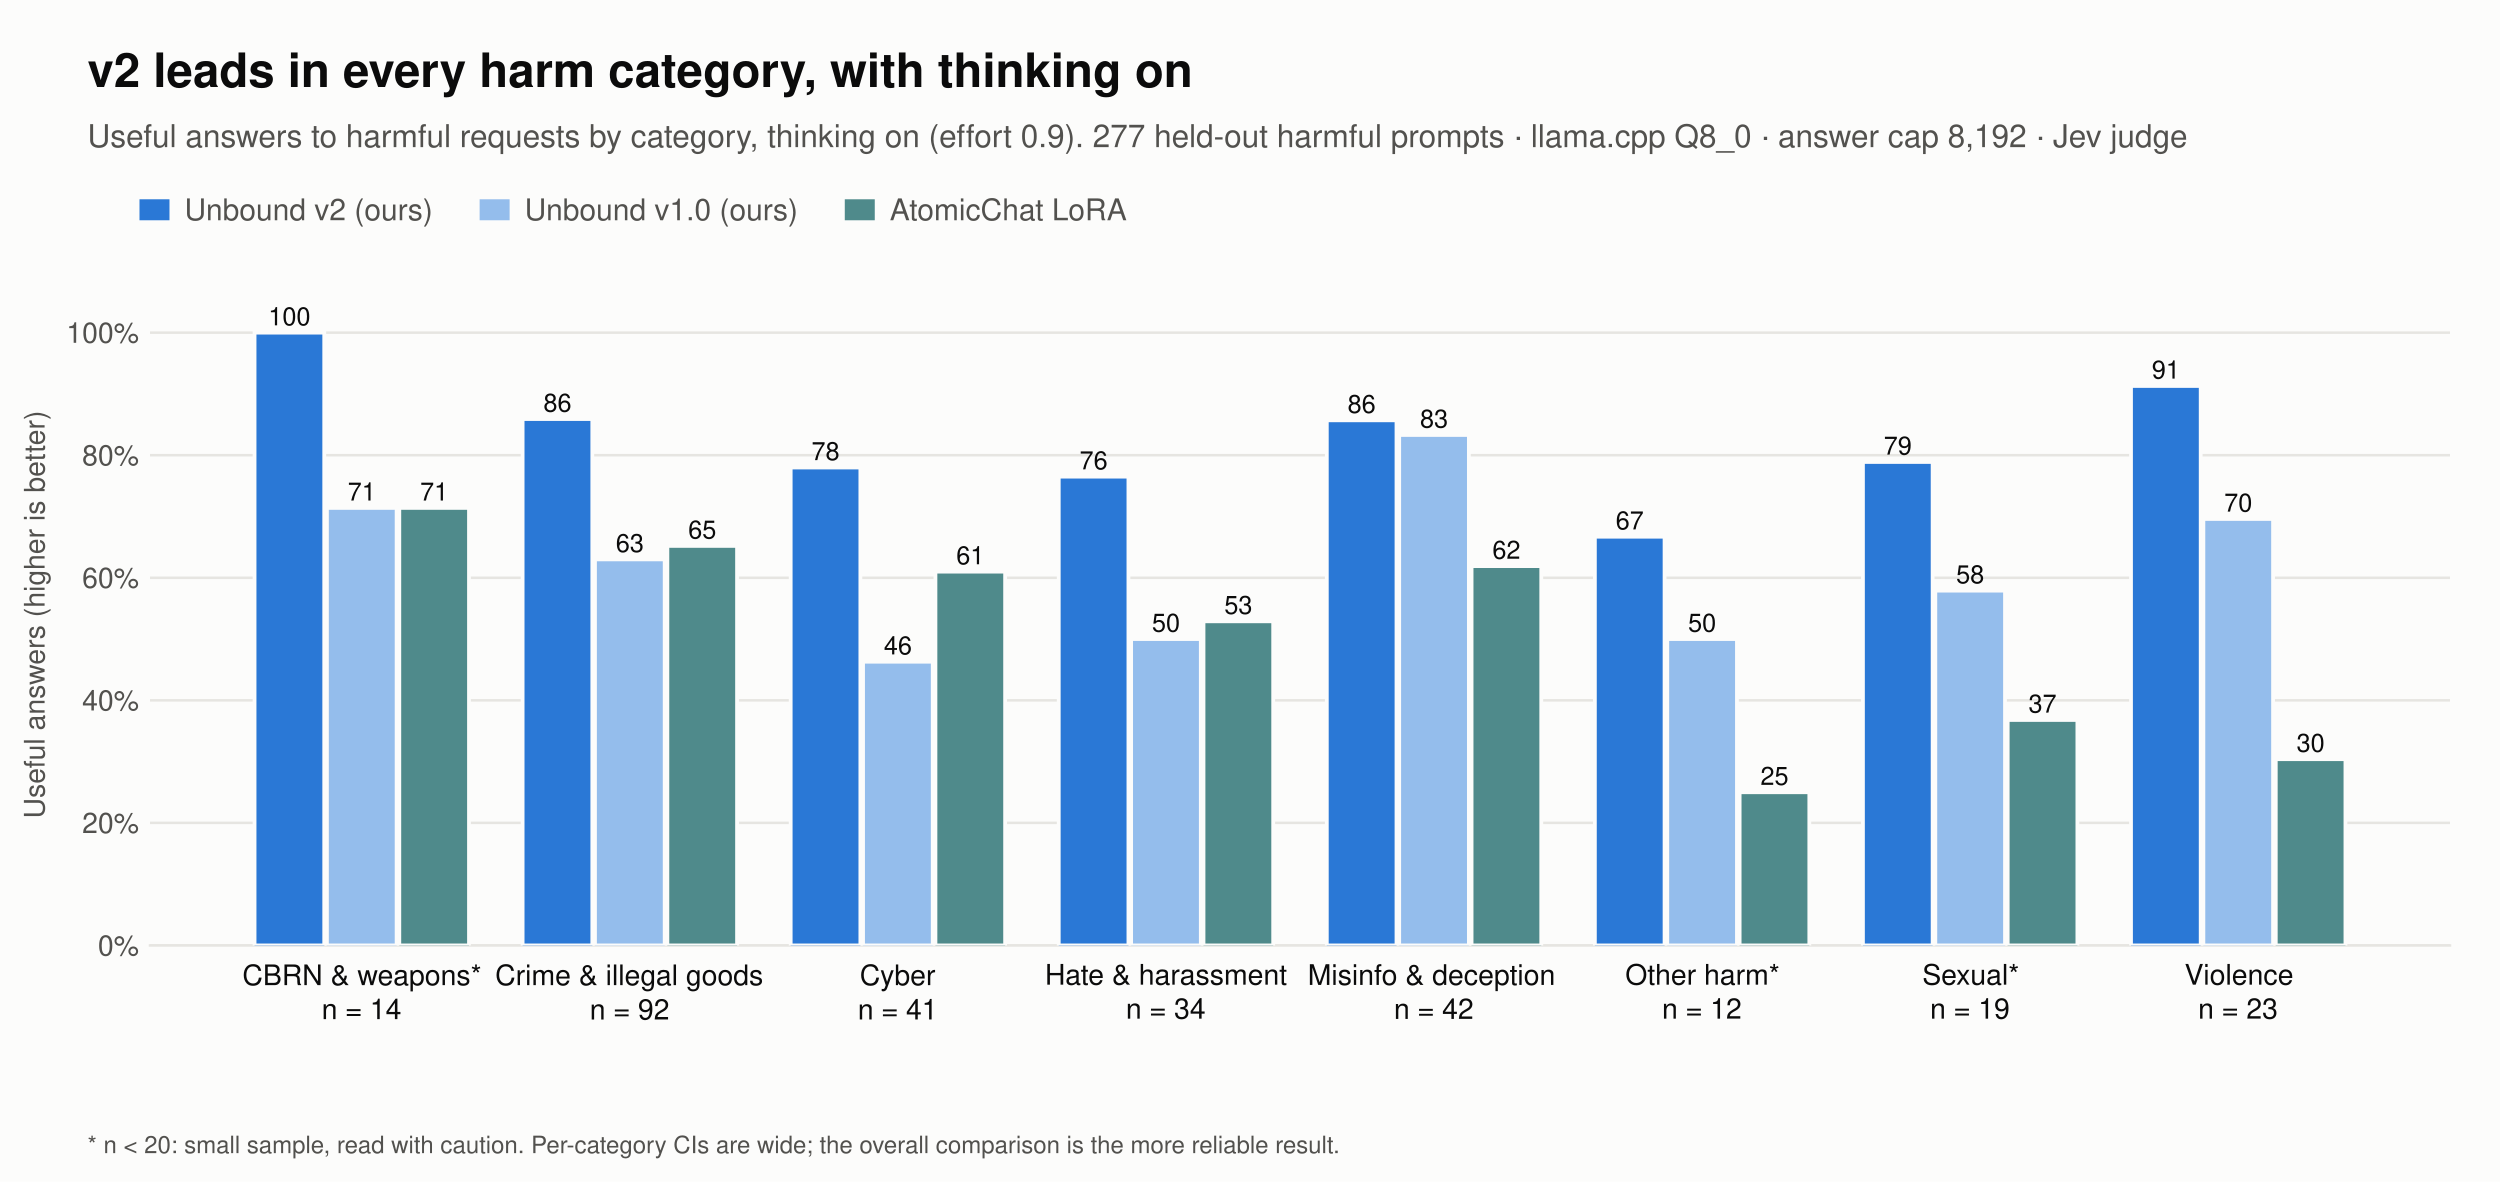
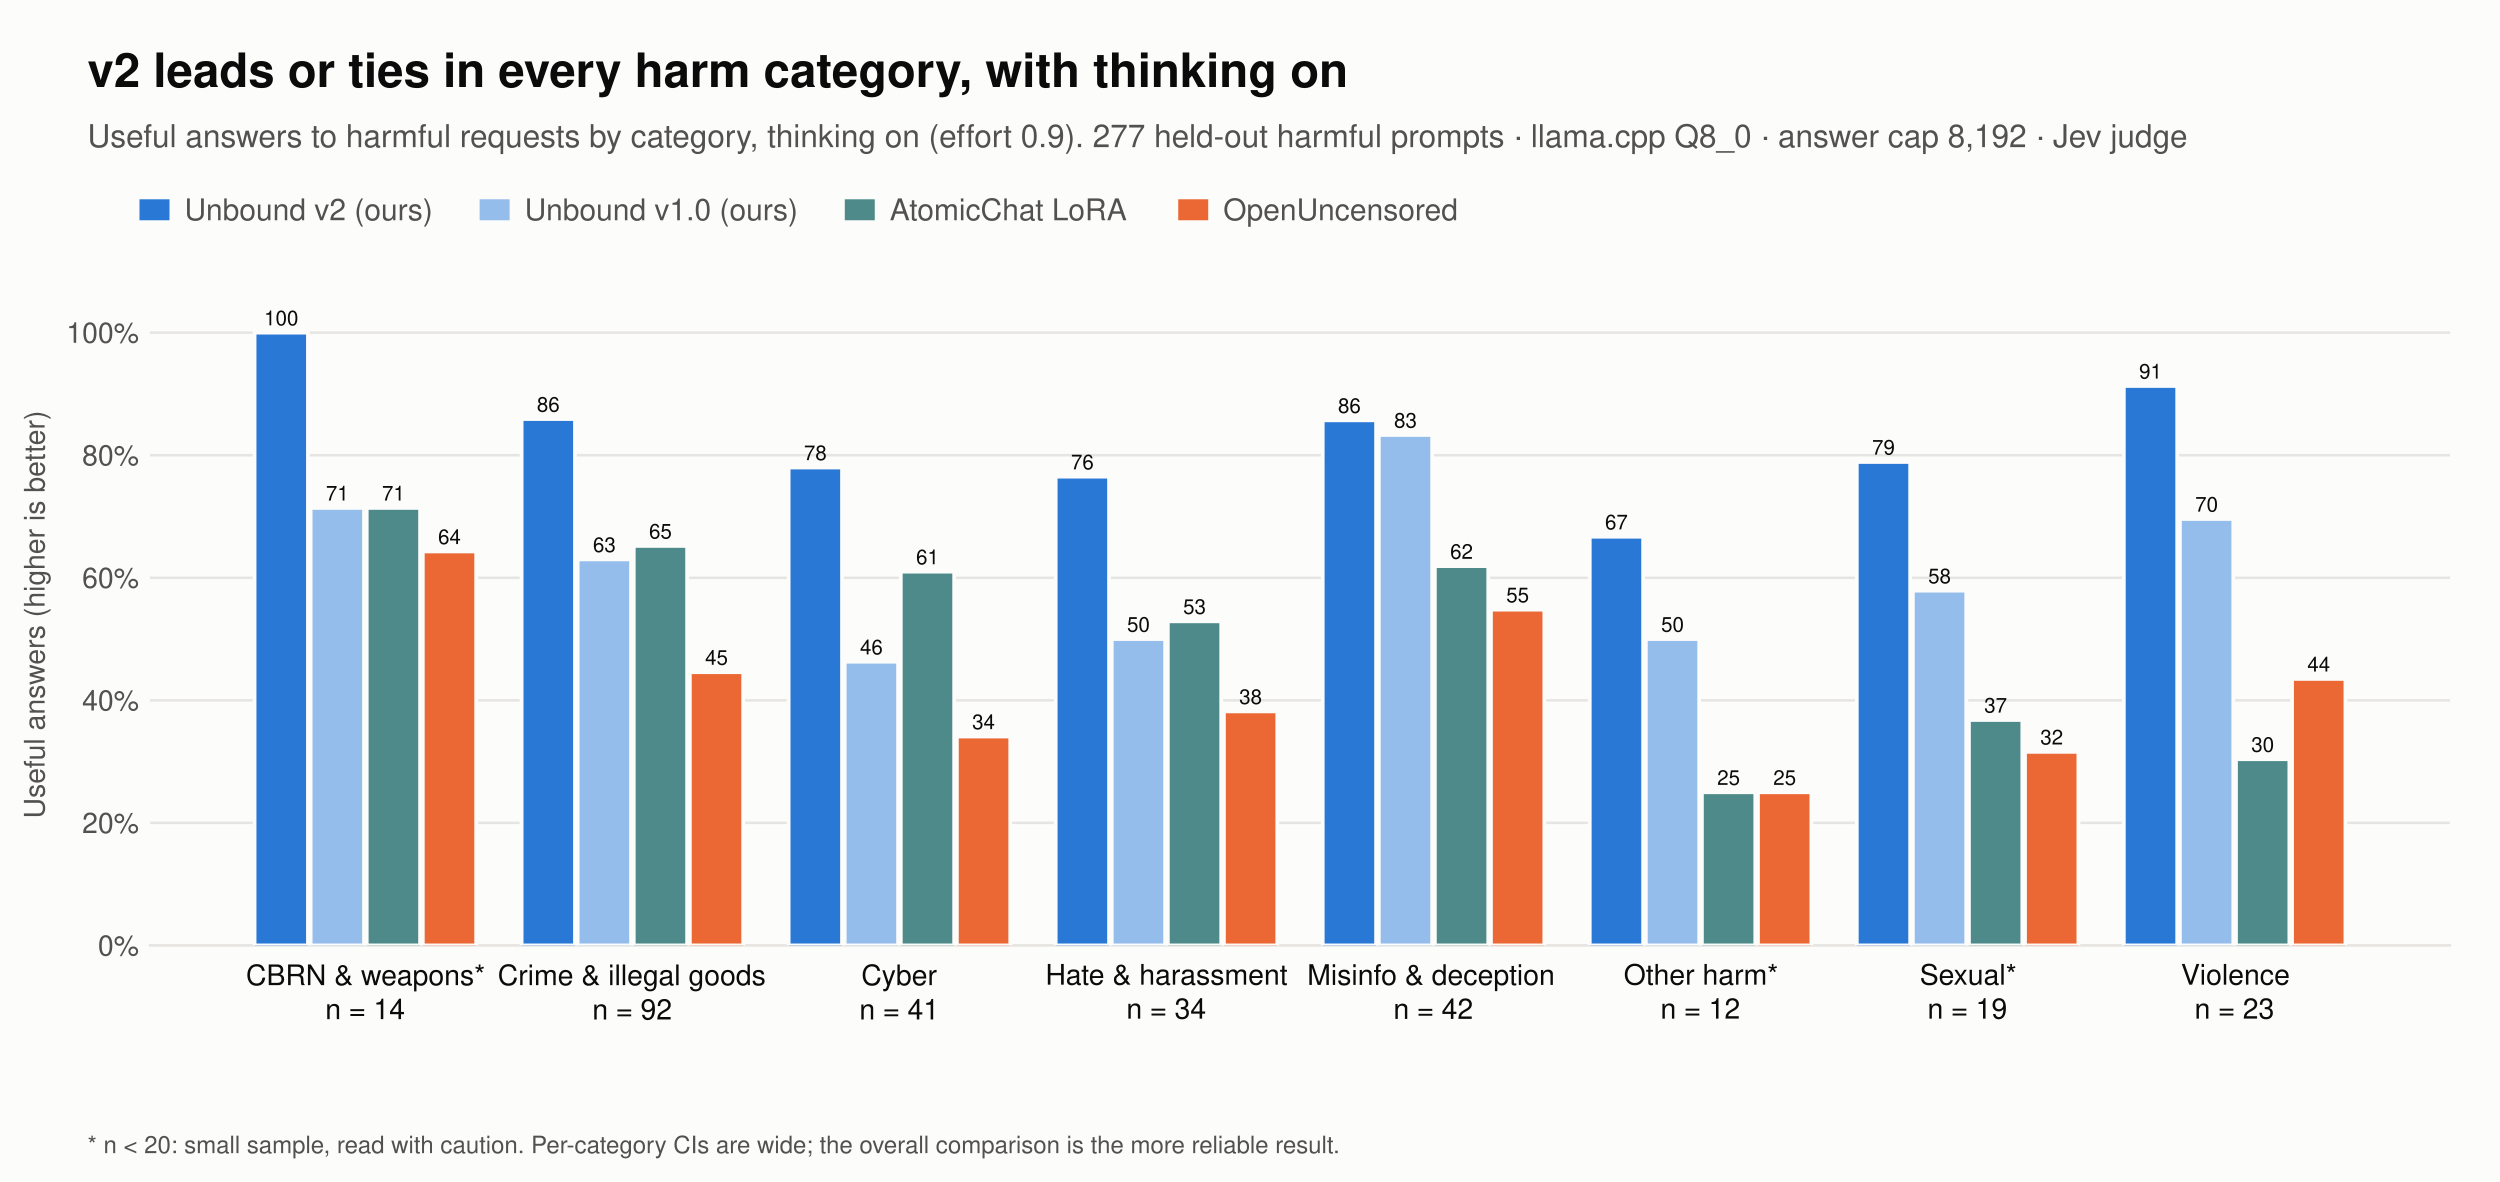
<svg xmlns="http://www.w3.org/2000/svg" width="792pt" height="374.4pt" viewBox="0 0 792 374.4" version="1.1">
  <defs>
    <style type="text/css">*{stroke-linejoin: round; stroke-linecap: butt}</style>
  </defs>
  <g id="figure_1">
    <g id="patch_1">
      <path d="M 0 374.4  L 792 374.4  L 792 0  L 0 0  z " style="fill: #fcfcfb" />
    </g>
    <g id="axes_1">
      <g id="patch_2">
        <path d="M 47.52 299.52  L 776.16 299.52  L 776.16 89.856  L 47.52 89.856  z " style="fill: #fcfcfb" />
      </g>
      <g id="matplotlib.axis_1">
        <g id="xtick_1">
          <g id="line2d_1" />
          <g id="text_1">
-             <text style="font-size: 9px; font-family: 'Helvetica Neue', 'Helvetica', 'Arial', 'DejaVu Sans', sans-serif; fill: #0b0b0b" transform="translate(76.77759 312.0984)">CBRN &amp; weapons*</text>
-             <text style="font-size: 9px; font-family: 'Helvetica Neue', 'Helvetica', 'Arial', 'DejaVu Sans', sans-serif; fill: #0b0b0b" transform="translate(101.9024 322.8689)">n = 14</text>
+             <text style="font-size: 9px; font-family: 'Helvetica Neue', 'Helvetica', 'Arial', 'DejaVu Sans', sans-serif; fill: #0b0b0b" transform="translate(77.9164 312.0984)">CBRN &amp; weapons*</text>
+             <text style="font-size: 9px; font-family: 'Helvetica Neue', 'Helvetica', 'Arial', 'DejaVu Sans', sans-serif; fill: #0b0b0b" transform="translate(103.0412 322.8689)">n = 14</text>
          </g>
        </g>
        <g id="xtick_2">
          <g id="line2d_2" />
          <g id="text_2">
-             <text style="font-size: 9px; font-family: 'Helvetica Neue', 'Helvetica', 'Arial', 'DejaVu Sans', sans-serif; fill: #0b0b0b" transform="translate(156.8618 312.0984)">Crime &amp; illegal goods</text>
-             <text style="font-size: 9px; font-family: 'Helvetica Neue', 'Helvetica', 'Arial', 'DejaVu Sans', sans-serif; fill: #0b0b0b" transform="translate(186.8254 322.9772)">n = 92</text>
+             <text style="font-size: 9px; font-family: 'Helvetica Neue', 'Helvetica', 'Arial', 'DejaVu Sans', sans-serif; fill: #0b0b0b" transform="translate(157.6752 312.0984)">Crime &amp; illegal goods</text>
+             <text style="font-size: 9px; font-family: 'Helvetica Neue', 'Helvetica', 'Arial', 'DejaVu Sans', sans-serif; fill: #0b0b0b" transform="translate(187.6389 322.9772)">n = 92</text>
          </g>
        </g>
        <g id="xtick_3">
          <g id="line2d_3" />
          <g id="text_3">
-             <text style="font-size: 9px; font-family: 'Helvetica Neue', 'Helvetica', 'Arial', 'DejaVu Sans', sans-serif; fill: #0b0b0b" transform="translate(272.3729 312.0984)">Cyber</text>
-             <text style="font-size: 9px; font-family: 'Helvetica Neue', 'Helvetica', 'Arial', 'DejaVu Sans', sans-serif; fill: #0b0b0b" transform="translate(271.7485 322.9589)">n = 41</text>
+             <text style="font-size: 9px; font-family: 'Helvetica Neue', 'Helvetica', 'Arial', 'DejaVu Sans', sans-serif; fill: #0b0b0b" transform="translate(272.8609 312.0984)">Cyber</text>
+             <text style="font-size: 9px; font-family: 'Helvetica Neue', 'Helvetica', 'Arial', 'DejaVu Sans', sans-serif; fill: #0b0b0b" transform="translate(272.2366 322.9589)">n = 41</text>
          </g>
        </g>
        <g id="xtick_4">
          <g id="line2d_4" />
          <g id="text_4">
-             <text style="font-size: 9px; font-family: 'Helvetica Neue', 'Helvetica', 'Arial', 'DejaVu Sans', sans-serif; fill: #0b0b0b" transform="translate(331.0342 311.9466)">Hate &amp; harassment</text>
-             <text style="font-size: 9px; font-family: 'Helvetica Neue', 'Helvetica', 'Arial', 'DejaVu Sans', sans-serif; fill: #0b0b0b" transform="translate(356.6716 322.717)">n = 34</text>
+             <text style="font-size: 9px; font-family: 'Helvetica Neue', 'Helvetica', 'Arial', 'DejaVu Sans', sans-serif; fill: #0b0b0b" transform="translate(331.1969 311.9466)">Hate &amp; harassment</text>
+             <text style="font-size: 9px; font-family: 'Helvetica Neue', 'Helvetica', 'Arial', 'DejaVu Sans', sans-serif; fill: #0b0b0b" transform="translate(356.8343 322.717)">n = 34</text>
          </g>
        </g>
        <g id="xtick_5">
          <g id="line2d_5" />
          <g id="text_5">
-             <text style="font-size: 9px; font-family: 'Helvetica Neue', 'Helvetica', 'Arial', 'DejaVu Sans', sans-serif; fill: #0b0b0b" transform="translate(414.2923 312.0183)">Misinfo &amp; deception</text>
-             <text style="font-size: 9px; font-family: 'Helvetica Neue', 'Helvetica', 'Arial', 'DejaVu Sans', sans-serif; fill: #0b0b0b" transform="translate(441.5947 322.7887)">n = 42</text>
+             <text style="font-size: 9px; font-family: 'Helvetica Neue', 'Helvetica', 'Arial', 'DejaVu Sans', sans-serif; fill: #0b0b0b" transform="translate(414.1296 312.0183)">Misinfo &amp; deception</text>
+             <text style="font-size: 9px; font-family: 'Helvetica Neue', 'Helvetica', 'Arial', 'DejaVu Sans', sans-serif; fill: #0b0b0b" transform="translate(441.432 322.7887)">n = 42</text>
          </g>
        </g>
        <g id="xtick_6">
          <g id="line2d_6" />
          <g id="text_6">
-             <text style="font-size: 9px; font-family: 'Helvetica Neue', 'Helvetica', 'Arial', 'DejaVu Sans', sans-serif; fill: #0b0b0b" transform="translate(514.8803 311.9466)">Other harm*</text>
-             <text style="font-size: 9px; font-family: 'Helvetica Neue', 'Helvetica', 'Arial', 'DejaVu Sans', sans-serif; fill: #0b0b0b" transform="translate(526.5177 322.717)">n = 12</text>
+             <text style="font-size: 9px; font-family: 'Helvetica Neue', 'Helvetica', 'Arial', 'DejaVu Sans', sans-serif; fill: #0b0b0b" transform="translate(514.3923 311.9466)">Other harm*</text>
+             <text style="font-size: 9px; font-family: 'Helvetica Neue', 'Helvetica', 'Arial', 'DejaVu Sans', sans-serif; fill: #0b0b0b" transform="translate(526.0297 322.717)">n = 12</text>
          </g>
        </g>
        <g id="xtick_7">
          <g id="line2d_7" />
          <g id="text_7">
-             <text style="font-size: 9px; font-family: 'Helvetica Neue', 'Helvetica', 'Arial', 'DejaVu Sans', sans-serif; fill: #0b0b0b" transform="translate(608.9827 311.9466)">Sexual*</text>
-             <text style="font-size: 9px; font-family: 'Helvetica Neue', 'Helvetica', 'Arial', 'DejaVu Sans', sans-serif; fill: #0b0b0b" transform="translate(611.4408 322.717)">n = 19</text>
+             <text style="font-size: 9px; font-family: 'Helvetica Neue', 'Helvetica', 'Arial', 'DejaVu Sans', sans-serif; fill: #0b0b0b" transform="translate(608.1693 311.9466)">Sexual*</text>
+             <text style="font-size: 9px; font-family: 'Helvetica Neue', 'Helvetica', 'Arial', 'DejaVu Sans', sans-serif; fill: #0b0b0b" transform="translate(610.6274 322.717)">n = 19</text>
          </g>
        </g>
        <g id="xtick_8">
          <g id="line2d_8" />
          <g id="text_8">
-             <text style="font-size: 9px; font-family: 'Helvetica Neue', 'Helvetica', 'Arial', 'DejaVu Sans', sans-serif; fill: #0b0b0b" transform="translate(692.0671 311.9466)">Violence</text>
-             <text style="font-size: 9px; font-family: 'Helvetica Neue', 'Helvetica', 'Arial', 'DejaVu Sans', sans-serif; fill: #0b0b0b" transform="translate(696.3639 322.717)">n = 23</text>
+             <text style="font-size: 9px; font-family: 'Helvetica Neue', 'Helvetica', 'Arial', 'DejaVu Sans', sans-serif; fill: #0b0b0b" transform="translate(690.9283 311.9466)">Violence</text>
+             <text style="font-size: 9px; font-family: 'Helvetica Neue', 'Helvetica', 'Arial', 'DejaVu Sans', sans-serif; fill: #0b0b0b" transform="translate(695.2251 322.717)">n = 23</text>
          </g>
        </g>
      </g>
      <g id="matplotlib.axis_2">
        <g id="ytick_1">
          <g id="line2d_9">
-             <path d="M 47.52 299.52  L 776.16 299.52  " clip-path="url(#p7fe6386868)" style="fill: none; stroke: #e6e5e1; stroke-width: 0.8; stroke-linecap: square" />
+             <path d="M 47.52 299.52  L 776.16 299.52  " clip-path="url(#p09e14e0b7d)" style="fill: none; stroke: #e6e5e1; stroke-width: 0.8; stroke-linecap: square" />
          </g>
          <g id="line2d_10" />
          <g id="text_9">
            <text style="font-size: 9px; font-family: 'Helvetica Neue', 'Helvetica', 'Arial', 'DejaVu Sans', sans-serif; text-anchor: end; fill: #52514e" x="44.02" y="302.733" transform="rotate(-0 44.02 302.7333)">0%</text>
          </g>
        </g>
        <g id="ytick_2">
          <g id="line2d_11">
-             <path d="M 47.52 260.693  L 776.16 260.693  " clip-path="url(#p7fe6386868)" style="fill: none; stroke: #e6e5e1; stroke-width: 0.8; stroke-linecap: square" />
+             <path d="M 47.52 260.693  L 776.16 260.693  " clip-path="url(#p09e14e0b7d)" style="fill: none; stroke: #e6e5e1; stroke-width: 0.8; stroke-linecap: square" />
          </g>
          <g id="line2d_12" />
          <g id="text_10">
            <text style="font-size: 9px; font-family: 'Helvetica Neue', 'Helvetica', 'Arial', 'DejaVu Sans', sans-serif; text-anchor: end; fill: #52514e" x="44.02" y="263.907" transform="rotate(-0 44.02 263.9066)">20%</text>
          </g>
        </g>
        <g id="ytick_3">
          <g id="line2d_13">
-             <path d="M 47.52 221.867  L 776.16 221.867  " clip-path="url(#p7fe6386868)" style="fill: none; stroke: #e6e5e1; stroke-width: 0.8; stroke-linecap: square" />
+             <path d="M 47.52 221.867  L 776.16 221.867  " clip-path="url(#p09e14e0b7d)" style="fill: none; stroke: #e6e5e1; stroke-width: 0.8; stroke-linecap: square" />
          </g>
          <g id="line2d_14" />
          <g id="text_11">
            <text style="font-size: 9px; font-family: 'Helvetica Neue', 'Helvetica', 'Arial', 'DejaVu Sans', sans-serif; text-anchor: end; fill: #52514e" x="44.02" y="225.08" transform="rotate(-0 44.02 225.0799)">40%</text>
          </g>
        </g>
        <g id="ytick_4">
          <g id="line2d_15">
-             <path d="M 47.52 183.04  L 776.16 183.04  " clip-path="url(#p7fe6386868)" style="fill: none; stroke: #e6e5e1; stroke-width: 0.8; stroke-linecap: square" />
+             <path d="M 47.52 183.04  L 776.16 183.04  " clip-path="url(#p09e14e0b7d)" style="fill: none; stroke: #e6e5e1; stroke-width: 0.8; stroke-linecap: square" />
          </g>
          <g id="line2d_16" />
          <g id="text_12">
            <text style="font-size: 9px; font-family: 'Helvetica Neue', 'Helvetica', 'Arial', 'DejaVu Sans', sans-serif; text-anchor: end; fill: #52514e" x="44.02" y="186.253" transform="rotate(-0 44.02 186.2533)">60%</text>
          </g>
        </g>
        <g id="ytick_5">
          <g id="line2d_17">
-             <path d="M 47.52 144.213  L 776.16 144.213  " clip-path="url(#p7fe6386868)" style="fill: none; stroke: #e6e5e1; stroke-width: 0.8; stroke-linecap: square" />
+             <path d="M 47.52 144.213  L 776.16 144.213  " clip-path="url(#p09e14e0b7d)" style="fill: none; stroke: #e6e5e1; stroke-width: 0.8; stroke-linecap: square" />
          </g>
          <g id="line2d_18" />
          <g id="text_13">
            <text style="font-size: 9px; font-family: 'Helvetica Neue', 'Helvetica', 'Arial', 'DejaVu Sans', sans-serif; text-anchor: end; fill: #52514e" x="44.02" y="147.427" transform="rotate(-0 44.02 147.4266)">80%</text>
          </g>
        </g>
        <g id="ytick_6">
          <g id="line2d_19">
-             <path d="M 47.52 105.387  L 776.16 105.387  " clip-path="url(#p7fe6386868)" style="fill: none; stroke: #e6e5e1; stroke-width: 0.8; stroke-linecap: square" />
+             <path d="M 47.52 105.387  L 776.16 105.387  " clip-path="url(#p09e14e0b7d)" style="fill: none; stroke: #e6e5e1; stroke-width: 0.8; stroke-linecap: square" />
          </g>
          <g id="line2d_20" />
          <g id="text_14">
            <text style="font-size: 9px; font-family: 'Helvetica Neue', 'Helvetica', 'Arial', 'DejaVu Sans', sans-serif; text-anchor: end; fill: #52514e" x="44.02" y="108.6" transform="rotate(-0 44.02 108.5999)">100%</text>
          </g>
        </g>
        <g id="text_15">
          <text style="font-size: 9px; font-family: 'Helvetica Neue', 'Helvetica', 'Arial', 'DejaVu Sans', sans-serif; text-anchor: middle; fill: #52514e" x="14.128" y="194.688" transform="rotate(-90 14.12813 194.688)">Useful answers (higher is better)</text>
        </g>
      </g>
      <g id="patch_3">
        <path d="M 47.52 299.52  L 776.16 299.52  " style="fill: none; stroke: #e6e5e1; stroke-width: 0.8; stroke-linejoin: miter; stroke-linecap: square" />
      </g>
      <g id="patch_4">
-         <path d="M 80.64 299.52  L 102.72 299.52  L 102.72 105.387  L 80.64 105.387  z " clip-path="url(#p7fe6386868)" style="fill: #2a78d6; stroke: #fcfcfb; stroke-width: 1.2; stroke-linejoin: miter" />
+         <path d="M 80.64 299.52  L 97.56 299.52  L 97.56 105.387  L 80.64 105.387  z " clip-path="url(#p09e14e0b7d)" style="fill: #2a78d6; stroke: #fcfcfb; stroke-width: 1.2; stroke-linejoin: miter" />
      </g>
      <g id="text_16">
-         <text style="font-size: 8px; font-family: 'Helvetica Neue', 'Helvetica', 'Arial', 'DejaVu Sans', sans-serif; text-anchor: middle; fill: #0b0b0b" x="91.68" y="103.057" transform="rotate(-0 91.68 103.0571)">100</text>
+         <text style="font-size: 6.5px; font-family: 'Helvetica Neue', 'Helvetica', 'Arial', 'DejaVu Sans', sans-serif; text-anchor: middle; fill: #0b0b0b" x="89.1" y="103.057" transform="rotate(-0 89.09977 103.0571)">100</text>
      </g>
      <g id="patch_5">
-         <path d="M 103.569 299.52  L 125.649 299.52  L 125.649 160.909  L 103.569 160.909  z " clip-path="url(#p7fe6386868)" style="fill: #94bdec; stroke: #fcfcfb; stroke-width: 1.2; stroke-linejoin: miter" />
+         <path d="M 98.406 299.52  L 115.325 299.52  L 115.325 160.909  L 98.406 160.909  z " clip-path="url(#p09e14e0b7d)" style="fill: #94bdec; stroke: #fcfcfb; stroke-width: 1.2; stroke-linejoin: miter" />
      </g>
      <g id="text_17">
-         <text style="font-size: 8px; font-family: 'Helvetica Neue', 'Helvetica', 'Arial', 'DejaVu Sans', sans-serif; text-anchor: middle; fill: #0b0b0b" x="114.609" y="158.579" transform="rotate(-0 114.6092 158.5792)">71</text>
+         <text style="font-size: 6.5px; font-family: 'Helvetica Neue', 'Helvetica', 'Arial', 'DejaVu Sans', sans-serif; text-anchor: middle; fill: #0b0b0b" x="106.865" y="158.579" transform="rotate(-0 106.8653 158.5792)">71</text>
      </g>
      <g id="patch_6">
-         <path d="M 126.498 299.52  L 148.578 299.52  L 148.578 160.909  L 126.498 160.909  z " clip-path="url(#p7fe6386868)" style="fill: #4f8a8b; stroke: #fcfcfb; stroke-width: 1.2; stroke-linejoin: miter" />
+         <path d="M 116.171 299.52  L 133.091 299.52  L 133.091 160.909  L 116.171 160.909  z " clip-path="url(#p09e14e0b7d)" style="fill: #4f8a8b; stroke: #fcfcfb; stroke-width: 1.2; stroke-linejoin: miter" />
      </g>
      <g id="text_18">
-         <text style="font-size: 8px; font-family: 'Helvetica Neue', 'Helvetica', 'Arial', 'DejaVu Sans', sans-serif; text-anchor: middle; fill: #0b0b0b" x="137.538" y="158.579" transform="rotate(-0 137.5385 158.5792)">71</text>
+         <text style="font-size: 6.5px; font-family: 'Helvetica Neue', 'Helvetica', 'Arial', 'DejaVu Sans', sans-serif; text-anchor: middle; fill: #0b0b0b" x="124.631" y="158.579" transform="rotate(-0 124.6308 158.5792)">71</text>
      </g>
      <g id="patch_7">
-         <path d="M 165.563 299.52  L 187.643 299.52  L 187.643 132.759  L 165.563 132.759  z " clip-path="url(#p7fe6386868)" style="fill: #2a78d6; stroke: #fcfcfb; stroke-width: 1.2; stroke-linejoin: miter" />
+         <path d="M 133.937 299.52  L 150.856 299.52  L 150.856 174.692  L 133.937 174.692  z " clip-path="url(#p09e14e0b7d)" style="fill: #eb6834; stroke: #fcfcfb; stroke-width: 1.2; stroke-linejoin: miter" />
      </g>
      <g id="text_19">
-         <text style="font-size: 8px; font-family: 'Helvetica Neue', 'Helvetica', 'Arial', 'DejaVu Sans', sans-serif; text-anchor: middle; fill: #0b0b0b" x="176.603" y="130.43" transform="rotate(-0 176.6031 130.4299)">86</text>
+         <text style="font-size: 6.5px; font-family: 'Helvetica Neue', 'Helvetica', 'Arial', 'DejaVu Sans', sans-serif; text-anchor: middle; fill: #0b0b0b" x="142.396" y="172.363" transform="rotate(-0 142.3963 172.3627)">64</text>
      </g>
      <g id="patch_8">
-         <path d="M 188.492 299.52  L 210.572 299.52  L 210.572 177.216  L 188.492 177.216  z " clip-path="url(#p7fe6386868)" style="fill: #94bdec; stroke: #fcfcfb; stroke-width: 1.2; stroke-linejoin: miter" />
+         <path d="M 165.238 299.52  L 182.157 299.52  L 182.157 132.759  L 165.238 132.759  z " clip-path="url(#p09e14e0b7d)" style="fill: #2a78d6; stroke: #fcfcfb; stroke-width: 1.2; stroke-linejoin: miter" />
      </g>
      <g id="text_20">
-         <text style="font-size: 8px; font-family: 'Helvetica Neue', 'Helvetica', 'Arial', 'DejaVu Sans', sans-serif; text-anchor: middle; fill: #0b0b0b" x="199.532" y="174.886" transform="rotate(-0 199.5323 174.8864)">63</text>
+         <text style="font-size: 6.5px; font-family: 'Helvetica Neue', 'Helvetica', 'Arial', 'DejaVu Sans', sans-serif; text-anchor: middle; fill: #0b0b0b" x="173.697" y="130.43" transform="rotate(-0 173.6975 130.4299)">86</text>
      </g>
      <g id="patch_9">
-         <path d="M 211.422 299.52  L 233.502 299.52  L 233.502 172.945  L 211.422 172.945  z " clip-path="url(#p7fe6386868)" style="fill: #4f8a8b; stroke: #fcfcfb; stroke-width: 1.2; stroke-linejoin: miter" />
+         <path d="M 183.003 299.52  L 199.923 299.52  L 199.923 177.216  L 183.003 177.216  z " clip-path="url(#p09e14e0b7d)" style="fill: #94bdec; stroke: #fcfcfb; stroke-width: 1.2; stroke-linejoin: miter" />
      </g>
      <g id="text_21">
-         <text style="font-size: 8px; font-family: 'Helvetica Neue', 'Helvetica', 'Arial', 'DejaVu Sans', sans-serif; text-anchor: middle; fill: #0b0b0b" x="222.462" y="170.615" transform="rotate(-0 222.4615 170.6155)">65</text>
+         <text style="font-size: 6.5px; font-family: 'Helvetica Neue', 'Helvetica', 'Arial', 'DejaVu Sans', sans-serif; text-anchor: middle; fill: #0b0b0b" x="191.463" y="174.886" transform="rotate(-0 191.463 174.8864)">63</text>
      </g>
      <g id="patch_10">
-         <path d="M 250.486 299.52  L 272.566 299.52  L 272.566 148.096  L 250.486 148.096  z " clip-path="url(#p7fe6386868)" style="fill: #2a78d6; stroke: #fcfcfb; stroke-width: 1.2; stroke-linejoin: miter" />
+         <path d="M 200.769 299.52  L 217.688 299.52  L 217.688 172.945  L 200.769 172.945  z " clip-path="url(#p09e14e0b7d)" style="fill: #4f8a8b; stroke: #fcfcfb; stroke-width: 1.2; stroke-linejoin: miter" />
      </g>
      <g id="text_22">
-         <text style="font-size: 8px; font-family: 'Helvetica Neue', 'Helvetica', 'Arial', 'DejaVu Sans', sans-serif; text-anchor: middle; fill: #0b0b0b" x="261.526" y="145.766" transform="rotate(-0 261.5262 145.7664)">78</text>
+         <text style="font-size: 6.5px; font-family: 'Helvetica Neue', 'Helvetica', 'Arial', 'DejaVu Sans', sans-serif; text-anchor: middle; fill: #0b0b0b" x="209.229" y="170.615" transform="rotate(-0 209.2285 170.6155)">65</text>
      </g>
      <g id="patch_11">
-         <path d="M 273.415 299.52  L 295.495 299.52  L 295.495 209.636  L 273.415 209.636  z " clip-path="url(#p7fe6386868)" style="fill: #94bdec; stroke: #fcfcfb; stroke-width: 1.2; stroke-linejoin: miter" />
+         <path d="M 218.534 299.52  L 235.454 299.52  L 235.454 212.937  L 218.534 212.937  z " clip-path="url(#p09e14e0b7d)" style="fill: #eb6834; stroke: #fcfcfb; stroke-width: 1.2; stroke-linejoin: miter" />
      </g>
      <g id="text_23">
-         <text style="font-size: 8px; font-family: 'Helvetica Neue', 'Helvetica', 'Arial', 'DejaVu Sans', sans-serif; text-anchor: middle; fill: #0b0b0b" x="284.455" y="207.307" transform="rotate(-0 284.4554 207.3067)">46</text>
+         <text style="font-size: 6.5px; font-family: 'Helvetica Neue', 'Helvetica', 'Arial', 'DejaVu Sans', sans-serif; text-anchor: middle; fill: #0b0b0b" x="226.994" y="210.607" transform="rotate(-0 226.994 210.6069)">45</text>
      </g>
      <g id="patch_12">
-         <path d="M 296.345 299.52  L 318.425 299.52  L 318.425 181.099  L 296.345 181.099  z " clip-path="url(#p7fe6386868)" style="fill: #4f8a8b; stroke: #fcfcfb; stroke-width: 1.2; stroke-linejoin: miter" />
+         <path d="M 249.835 299.52  L 266.755 299.52  L 266.755 148.096  L 249.835 148.096  z " clip-path="url(#p09e14e0b7d)" style="fill: #2a78d6; stroke: #fcfcfb; stroke-width: 1.2; stroke-linejoin: miter" />
      </g>
      <g id="text_24">
-         <text style="font-size: 8px; font-family: 'Helvetica Neue', 'Helvetica', 'Arial', 'DejaVu Sans', sans-serif; text-anchor: middle; fill: #0b0b0b" x="307.385" y="178.769" transform="rotate(-0 307.3846 178.7691)">61</text>
+         <text style="font-size: 6.5px; font-family: 'Helvetica Neue', 'Helvetica', 'Arial', 'DejaVu Sans', sans-serif; text-anchor: middle; fill: #0b0b0b" x="258.295" y="145.766" transform="rotate(-0 258.2952 145.7664)">78</text>
      </g>
      <g id="patch_13">
-         <path d="M 335.409 299.52  L 357.489 299.52  L 357.489 151.008  L 335.409 151.008  z " clip-path="url(#p7fe6386868)" style="fill: #2a78d6; stroke: #fcfcfb; stroke-width: 1.2; stroke-linejoin: miter" />
+         <path d="M 267.601 299.52  L 284.52 299.52  L 284.52 209.636  L 267.601 209.636  z " clip-path="url(#p09e14e0b7d)" style="fill: #94bdec; stroke: #fcfcfb; stroke-width: 1.2; stroke-linejoin: miter" />
      </g>
      <g id="text_25">
-         <text style="font-size: 8px; font-family: 'Helvetica Neue', 'Helvetica', 'Arial', 'DejaVu Sans', sans-serif; text-anchor: middle; fill: #0b0b0b" x="346.449" y="148.678" transform="rotate(-0 346.4492 148.6784)">76</text>
+         <text style="font-size: 6.5px; font-family: 'Helvetica Neue', 'Helvetica', 'Arial', 'DejaVu Sans', sans-serif; text-anchor: middle; fill: #0b0b0b" x="276.061" y="207.307" transform="rotate(-0 276.0607 207.3067)">46</text>
      </g>
      <g id="patch_14">
-         <path d="M 358.338 299.52  L 380.418 299.52  L 380.418 202.453  L 358.338 202.453  z " clip-path="url(#p7fe6386868)" style="fill: #94bdec; stroke: #fcfcfb; stroke-width: 1.2; stroke-linejoin: miter" />
+         <path d="M 285.366 299.52  L 302.286 299.52  L 302.286 181.099  L 285.366 181.099  z " clip-path="url(#p09e14e0b7d)" style="fill: #4f8a8b; stroke: #fcfcfb; stroke-width: 1.2; stroke-linejoin: miter" />
      </g>
      <g id="text_26">
-         <text style="font-size: 8px; font-family: 'Helvetica Neue', 'Helvetica', 'Arial', 'DejaVu Sans', sans-serif; text-anchor: middle; fill: #0b0b0b" x="369.378" y="200.124" transform="rotate(-0 369.3785 200.1237)">50</text>
+         <text style="font-size: 6.5px; font-family: 'Helvetica Neue', 'Helvetica', 'Arial', 'DejaVu Sans', sans-serif; text-anchor: middle; fill: #0b0b0b" x="293.826" y="178.769" transform="rotate(-0 293.8262 178.7691)">61</text>
      </g>
      <g id="patch_15">
-         <path d="M 381.268 299.52  L 403.348 299.52  L 403.348 196.823  L 381.268 196.823  z " clip-path="url(#p7fe6386868)" style="fill: #4f8a8b; stroke: #fcfcfb; stroke-width: 1.2; stroke-linejoin: miter" />
+         <path d="M 303.132 299.52  L 320.051 299.52  L 320.051 233.321  L 303.132 233.321  z " clip-path="url(#p09e14e0b7d)" style="fill: #eb6834; stroke: #fcfcfb; stroke-width: 1.2; stroke-linejoin: miter" />
      </g>
      <g id="text_27">
-         <text style="font-size: 8px; font-family: 'Helvetica Neue', 'Helvetica', 'Arial', 'DejaVu Sans', sans-serif; text-anchor: middle; fill: #0b0b0b" x="392.308" y="194.494" transform="rotate(-0 392.3077 194.4939)">53</text>
+         <text style="font-size: 6.5px; font-family: 'Helvetica Neue', 'Helvetica', 'Arial', 'DejaVu Sans', sans-serif; text-anchor: middle; fill: #0b0b0b" x="311.592" y="230.991" transform="rotate(-0 311.5917 230.9909)">34</text>
      </g>
      <g id="patch_16">
-         <path d="M 420.332 299.52  L 442.412 299.52  L 442.412 133.148  L 420.332 133.148  z " clip-path="url(#p7fe6386868)" style="fill: #2a78d6; stroke: #fcfcfb; stroke-width: 1.2; stroke-linejoin: miter" />
+         <path d="M 334.433 299.52  L 351.353 299.52  L 351.353 151.008  L 334.433 151.008  z " clip-path="url(#p09e14e0b7d)" style="fill: #2a78d6; stroke: #fcfcfb; stroke-width: 1.2; stroke-linejoin: miter" />
      </g>
      <g id="text_28">
-         <text style="font-size: 8px; font-family: 'Helvetica Neue', 'Helvetica', 'Arial', 'DejaVu Sans', sans-serif; text-anchor: middle; fill: #0b0b0b" x="431.372" y="130.818" transform="rotate(-0 431.3723 130.8181)">86</text>
+         <text style="font-size: 6.5px; font-family: 'Helvetica Neue', 'Helvetica', 'Arial', 'DejaVu Sans', sans-serif; text-anchor: middle; fill: #0b0b0b" x="342.893" y="148.678" transform="rotate(-0 342.8929 148.6784)">76</text>
      </g>
      <g id="patch_17">
-         <path d="M 443.262 299.52  L 465.342 299.52  L 465.342 137.807  L 443.262 137.807  z " clip-path="url(#p7fe6386868)" style="fill: #94bdec; stroke: #fcfcfb; stroke-width: 1.2; stroke-linejoin: miter" />
+         <path d="M 352.199 299.52  L 369.118 299.52  L 369.118 202.453  L 352.199 202.453  z " clip-path="url(#p09e14e0b7d)" style="fill: #94bdec; stroke: #fcfcfb; stroke-width: 1.2; stroke-linejoin: miter" />
      </g>
      <g id="text_29">
-         <text style="font-size: 8px; font-family: 'Helvetica Neue', 'Helvetica', 'Arial', 'DejaVu Sans', sans-serif; text-anchor: middle; fill: #0b0b0b" x="454.302" y="135.477" transform="rotate(-0 454.3015 135.4773)">83</text>
+         <text style="font-size: 6.5px; font-family: 'Helvetica Neue', 'Helvetica', 'Arial', 'DejaVu Sans', sans-serif; text-anchor: middle; fill: #0b0b0b" x="360.658" y="200.124" transform="rotate(-0 360.6584 200.1237)">50</text>
      </g>
      <g id="patch_18">
-         <path d="M 466.191 299.52  L 488.271 299.52  L 488.271 179.351  L 466.191 179.351  z " clip-path="url(#p7fe6386868)" style="fill: #4f8a8b; stroke: #fcfcfb; stroke-width: 1.2; stroke-linejoin: miter" />
+         <path d="M 369.964 299.52  L 386.884 299.52  L 386.884 196.823  L 369.964 196.823  z " clip-path="url(#p09e14e0b7d)" style="fill: #4f8a8b; stroke: #fcfcfb; stroke-width: 1.2; stroke-linejoin: miter" />
      </g>
      <g id="text_30">
-         <text style="font-size: 8px; font-family: 'Helvetica Neue', 'Helvetica', 'Arial', 'DejaVu Sans', sans-serif; text-anchor: middle; fill: #0b0b0b" x="477.231" y="177.022" transform="rotate(-0 477.2308 177.0219)">62</text>
+         <text style="font-size: 6.5px; font-family: 'Helvetica Neue', 'Helvetica', 'Arial', 'DejaVu Sans', sans-serif; text-anchor: middle; fill: #0b0b0b" x="378.424" y="194.494" transform="rotate(-0 378.4239 194.4939)">53</text>
      </g>
      <g id="patch_19">
-         <path d="M 505.255 299.52  L 527.335 299.52  L 527.335 170.033  L 505.255 170.033  z " clip-path="url(#p7fe6386868)" style="fill: #2a78d6; stroke: #fcfcfb; stroke-width: 1.2; stroke-linejoin: miter" />
+         <path d="M 387.73 299.52  L 404.649 299.52  L 404.649 225.361  L 387.73 225.361  z " clip-path="url(#p09e14e0b7d)" style="fill: #eb6834; stroke: #fcfcfb; stroke-width: 1.2; stroke-linejoin: miter" />
      </g>
      <g id="text_31">
-         <text style="font-size: 8px; font-family: 'Helvetica Neue', 'Helvetica', 'Arial', 'DejaVu Sans', sans-serif; text-anchor: middle; fill: #0b0b0b" x="516.295" y="167.703" transform="rotate(-0 516.2954 167.7035)">67</text>
+         <text style="font-size: 6.5px; font-family: 'Helvetica Neue', 'Helvetica', 'Arial', 'DejaVu Sans', sans-serif; text-anchor: middle; fill: #0b0b0b" x="396.189" y="223.031" transform="rotate(-0 396.1894 223.0315)">38</text>
      </g>
      <g id="patch_20">
-         <path d="M 528.185 299.52  L 550.265 299.52  L 550.265 202.453  L 528.185 202.453  z " clip-path="url(#p7fe6386868)" style="fill: #94bdec; stroke: #fcfcfb; stroke-width: 1.2; stroke-linejoin: miter" />
+         <path d="M 419.031 299.52  L 435.95 299.52  L 435.95 133.148  L 419.031 133.148  z " clip-path="url(#p09e14e0b7d)" style="fill: #2a78d6; stroke: #fcfcfb; stroke-width: 1.2; stroke-linejoin: miter" />
      </g>
      <g id="text_32">
-         <text style="font-size: 8px; font-family: 'Helvetica Neue', 'Helvetica', 'Arial', 'DejaVu Sans', sans-serif; text-anchor: middle; fill: #0b0b0b" x="539.225" y="200.124" transform="rotate(-0 539.2246 200.1237)">50</text>
+         <text style="font-size: 6.5px; font-family: 'Helvetica Neue', 'Helvetica', 'Arial', 'DejaVu Sans', sans-serif; text-anchor: middle; fill: #0b0b0b" x="427.491" y="130.818" transform="rotate(-0 427.4906 130.8181)">86</text>
      </g>
      <g id="patch_21">
-         <path d="M 551.114 299.52  L 573.194 299.52  L 573.194 250.987  L 551.114 250.987  z " clip-path="url(#p7fe6386868)" style="fill: #4f8a8b; stroke: #fcfcfb; stroke-width: 1.2; stroke-linejoin: miter" />
+         <path d="M 436.796 299.52  L 453.716 299.52  L 453.716 137.807  L 436.796 137.807  z " clip-path="url(#p09e14e0b7d)" style="fill: #94bdec; stroke: #fcfcfb; stroke-width: 1.2; stroke-linejoin: miter" />
      </g>
      <g id="text_33">
-         <text style="font-size: 8px; font-family: 'Helvetica Neue', 'Helvetica', 'Arial', 'DejaVu Sans', sans-serif; text-anchor: middle; fill: #0b0b0b" x="562.154" y="248.657" transform="rotate(-0 562.1538 248.6571)">25</text>
+         <text style="font-size: 6.5px; font-family: 'Helvetica Neue', 'Helvetica', 'Arial', 'DejaVu Sans', sans-serif; text-anchor: middle; fill: #0b0b0b" x="445.256" y="135.477" transform="rotate(-0 445.2561 135.4773)">83</text>
      </g>
      <g id="patch_22">
-         <path d="M 590.178 299.52  L 612.258 299.52  L 612.258 146.349  L 590.178 146.349  z " clip-path="url(#p7fe6386868)" style="fill: #2a78d6; stroke: #fcfcfb; stroke-width: 1.2; stroke-linejoin: miter" />
+         <path d="M 454.562 299.52  L 471.481 299.52  L 471.481 179.351  L 454.562 179.351  z " clip-path="url(#p09e14e0b7d)" style="fill: #4f8a8b; stroke: #fcfcfb; stroke-width: 1.2; stroke-linejoin: miter" />
      </g>
      <g id="text_34">
-         <text style="font-size: 8px; font-family: 'Helvetica Neue', 'Helvetica', 'Arial', 'DejaVu Sans', sans-serif; text-anchor: middle; fill: #0b0b0b" x="601.218" y="144.019" transform="rotate(-0 601.2185 144.0192)">79</text>
+         <text style="font-size: 6.5px; font-family: 'Helvetica Neue', 'Helvetica', 'Arial', 'DejaVu Sans', sans-serif; text-anchor: middle; fill: #0b0b0b" x="463.022" y="177.022" transform="rotate(-0 463.0216 177.0219)">62</text>
      </g>
      <g id="patch_23">
-         <path d="M 613.108 299.52  L 635.188 299.52  L 635.188 187.117  L 613.108 187.117  z " clip-path="url(#p7fe6386868)" style="fill: #94bdec; stroke: #fcfcfb; stroke-width: 1.2; stroke-linejoin: miter" />
+         <path d="M 472.327 299.52  L 489.247 299.52  L 489.247 193.135  L 472.327 193.135  z " clip-path="url(#p09e14e0b7d)" style="fill: #eb6834; stroke: #fcfcfb; stroke-width: 1.2; stroke-linejoin: miter" />
      </g>
      <g id="text_35">
-         <text style="font-size: 8px; font-family: 'Helvetica Neue', 'Helvetica', 'Arial', 'DejaVu Sans', sans-serif; text-anchor: middle; fill: #0b0b0b" x="624.148" y="184.787" transform="rotate(-0 624.1477 184.7872)">58</text>
+         <text style="font-size: 6.5px; font-family: 'Helvetica Neue', 'Helvetica', 'Arial', 'DejaVu Sans', sans-serif; text-anchor: middle; fill: #0b0b0b" x="480.787" y="190.805" transform="rotate(-0 480.7871 190.8053)">55</text>
      </g>
      <g id="patch_24">
-         <path d="M 636.037 299.52  L 658.117 299.52  L 658.117 228.079  L 636.037 228.079  z " clip-path="url(#p7fe6386868)" style="fill: #4f8a8b; stroke: #fcfcfb; stroke-width: 1.2; stroke-linejoin: miter" />
+         <path d="M 503.629 299.52  L 520.548 299.52  L 520.548 170.033  L 503.629 170.033  z " clip-path="url(#p09e14e0b7d)" style="fill: #2a78d6; stroke: #fcfcfb; stroke-width: 1.2; stroke-linejoin: miter" />
      </g>
      <g id="text_36">
-         <text style="font-size: 8px; font-family: 'Helvetica Neue', 'Helvetica', 'Arial', 'DejaVu Sans', sans-serif; text-anchor: middle; fill: #0b0b0b" x="647.077" y="225.749" transform="rotate(-0 647.0769 225.7493)">37</text>
+         <text style="font-size: 6.5px; font-family: 'Helvetica Neue', 'Helvetica', 'Arial', 'DejaVu Sans', sans-serif; text-anchor: middle; fill: #0b0b0b" x="512.088" y="167.703" transform="rotate(-0 512.0883 167.7035)">67</text>
      </g>
      <g id="patch_25">
-         <path d="M 675.102 299.52  L 697.182 299.52  L 697.182 122.276  L 675.102 122.276  z " clip-path="url(#p7fe6386868)" style="fill: #2a78d6; stroke: #fcfcfb; stroke-width: 1.2; stroke-linejoin: miter" />
+         <path d="M 521.394 299.52  L 538.314 299.52  L 538.314 202.453  L 521.394 202.453  z " clip-path="url(#p09e14e0b7d)" style="fill: #94bdec; stroke: #fcfcfb; stroke-width: 1.2; stroke-linejoin: miter" />
      </g>
      <g id="text_37">
-         <text style="font-size: 8px; font-family: 'Helvetica Neue', 'Helvetica', 'Arial', 'DejaVu Sans', sans-serif; text-anchor: middle; fill: #0b0b0b" x="686.142" y="119.947" transform="rotate(-0 686.1415 119.9467)">91</text>
+         <text style="font-size: 6.5px; font-family: 'Helvetica Neue', 'Helvetica', 'Arial', 'DejaVu Sans', sans-serif; text-anchor: middle; fill: #0b0b0b" x="529.854" y="200.124" transform="rotate(-0 529.8538 200.1237)">50</text>
      </g>
      <g id="patch_26">
-         <path d="M 698.031 299.52  L 720.111 299.52  L 720.111 164.403  L 698.031 164.403  z " clip-path="url(#p7fe6386868)" style="fill: #94bdec; stroke: #fcfcfb; stroke-width: 1.2; stroke-linejoin: miter" />
+         <path d="M 539.16 299.52  L 556.079 299.52  L 556.079 250.987  L 539.16 250.987  z " clip-path="url(#p09e14e0b7d)" style="fill: #4f8a8b; stroke: #fcfcfb; stroke-width: 1.2; stroke-linejoin: miter" />
      </g>
      <g id="text_38">
-         <text style="font-size: 8px; font-family: 'Helvetica Neue', 'Helvetica', 'Arial', 'DejaVu Sans', sans-serif; text-anchor: middle; fill: #0b0b0b" x="709.071" y="162.074" transform="rotate(-0 709.0708 162.0736)">70</text>
+         <text style="font-size: 6.5px; font-family: 'Helvetica Neue', 'Helvetica', 'Arial', 'DejaVu Sans', sans-serif; text-anchor: middle; fill: #0b0b0b" x="547.619" y="248.657" transform="rotate(-0 547.6193 248.6571)">25</text>
      </g>
      <g id="patch_27">
-         <path d="M 720.96 299.52  L 743.04 299.52  L 743.04 240.503  L 720.96 240.503  z " clip-path="url(#p7fe6386868)" style="fill: #4f8a8b; stroke: #fcfcfb; stroke-width: 1.2; stroke-linejoin: miter" />
+         <path d="M 556.925 299.52  L 573.845 299.52  L 573.845 250.987  L 556.925 250.987  z " clip-path="url(#p09e14e0b7d)" style="fill: #eb6834; stroke: #fcfcfb; stroke-width: 1.2; stroke-linejoin: miter" />
      </g>
      <g id="text_39">
-         <text style="font-size: 8px; font-family: 'Helvetica Neue', 'Helvetica', 'Arial', 'DejaVu Sans', sans-serif; text-anchor: middle; fill: #0b0b0b" x="732" y="238.174" transform="rotate(-0 732 238.1739)">30</text>
-       </g>
-     </g>
-     <g id="text_40">
-       <text style="font-weight: 700; font-size: 15px; font-family: 'Helvetica Neue', 'Helvetica', 'Arial', 'DejaVu Sans', sans-serif; text-anchor: start; fill: #0b0b0b" x="27.72" y="27.559" transform="rotate(-0 27.72 27.55894)">v2 leads in every harm category, with thinking on</text>
-     </g>
-     <g id="text_41">
+         <text style="font-size: 6.5px; font-family: 'Helvetica Neue', 'Helvetica', 'Arial', 'DejaVu Sans', sans-serif; text-anchor: middle; fill: #0b0b0b" x="565.385" y="248.657" transform="rotate(-0 565.3848 248.6571)">25</text>
+       </g>
+       <g id="patch_28">
+         <path d="M 588.226 299.52  L 605.146 299.52  L 605.146 146.349  L 588.226 146.349  z " clip-path="url(#p09e14e0b7d)" style="fill: #2a78d6; stroke: #fcfcfb; stroke-width: 1.2; stroke-linejoin: miter" />
+       </g>
+       <g id="text_40">
+         <text style="font-size: 6.5px; font-family: 'Helvetica Neue', 'Helvetica', 'Arial', 'DejaVu Sans', sans-serif; text-anchor: middle; fill: #0b0b0b" x="596.686" y="144.019" transform="rotate(-0 596.686 144.0192)">79</text>
+       </g>
+       <g id="patch_29">
+         <path d="M 605.992 299.52  L 622.911 299.52  L 622.911 187.117  L 605.992 187.117  z " clip-path="url(#p09e14e0b7d)" style="fill: #94bdec; stroke: #fcfcfb; stroke-width: 1.2; stroke-linejoin: miter" />
+       </g>
+       <g id="text_41">
+         <text style="font-size: 6.5px; font-family: 'Helvetica Neue', 'Helvetica', 'Arial', 'DejaVu Sans', sans-serif; text-anchor: middle; fill: #0b0b0b" x="614.451" y="184.787" transform="rotate(-0 614.4515 184.7872)">58</text>
+       </g>
+       <g id="patch_30">
+         <path d="M 623.757 299.52  L 640.677 299.52  L 640.677 228.079  L 623.757 228.079  z " clip-path="url(#p09e14e0b7d)" style="fill: #4f8a8b; stroke: #fcfcfb; stroke-width: 1.2; stroke-linejoin: miter" />
+       </g>
+       <g id="text_42">
+         <text style="font-size: 6.5px; font-family: 'Helvetica Neue', 'Helvetica', 'Arial', 'DejaVu Sans', sans-serif; text-anchor: middle; fill: #0b0b0b" x="632.217" y="225.749" transform="rotate(-0 632.217 225.7493)">37</text>
+       </g>
+       <g id="patch_31">
+         <path d="M 641.523 299.52  L 658.442 299.52  L 658.442 238.174  L 641.523 238.174  z " clip-path="url(#p09e14e0b7d)" style="fill: #eb6834; stroke: #fcfcfb; stroke-width: 1.2; stroke-linejoin: miter" />
+       </g>
+       <g id="text_43">
+         <text style="font-size: 6.5px; font-family: 'Helvetica Neue', 'Helvetica', 'Arial', 'DejaVu Sans', sans-serif; text-anchor: middle; fill: #0b0b0b" x="649.983" y="235.844" transform="rotate(-0 649.9825 235.8443)">32</text>
+       </g>
+       <g id="patch_32">
+         <path d="M 672.824 299.52  L 689.743 299.52  L 689.743 122.276  L 672.824 122.276  z " clip-path="url(#p09e14e0b7d)" style="fill: #2a78d6; stroke: #fcfcfb; stroke-width: 1.2; stroke-linejoin: miter" />
+       </g>
+       <g id="text_44">
+         <text style="font-size: 6.5px; font-family: 'Helvetica Neue', 'Helvetica', 'Arial', 'DejaVu Sans', sans-serif; text-anchor: middle; fill: #0b0b0b" x="681.284" y="119.947" transform="rotate(-0 681.2837 119.9467)">91</text>
+       </g>
+       <g id="patch_33">
+         <path d="M 690.589 299.52  L 707.509 299.52  L 707.509 164.403  L 690.589 164.403  z " clip-path="url(#p09e14e0b7d)" style="fill: #94bdec; stroke: #fcfcfb; stroke-width: 1.2; stroke-linejoin: miter" />
+       </g>
+       <g id="text_45">
+         <text style="font-size: 6.5px; font-family: 'Helvetica Neue', 'Helvetica', 'Arial', 'DejaVu Sans', sans-serif; text-anchor: middle; fill: #0b0b0b" x="699.049" y="162.074" transform="rotate(-0 699.0492 162.0736)">70</text>
+       </g>
+       <g id="patch_34">
+         <path d="M 708.355 299.52  L 725.274 299.52  L 725.274 240.503  L 708.355 240.503  z " clip-path="url(#p09e14e0b7d)" style="fill: #4f8a8b; stroke: #fcfcfb; stroke-width: 1.2; stroke-linejoin: miter" />
+       </g>
+       <g id="text_46">
+         <text style="font-size: 6.5px; font-family: 'Helvetica Neue', 'Helvetica', 'Arial', 'DejaVu Sans', sans-serif; text-anchor: middle; fill: #0b0b0b" x="716.815" y="238.174" transform="rotate(-0 716.8147 238.1739)">30</text>
+       </g>
+       <g id="patch_35">
+         <path d="M 726.12 299.52  L 743.04 299.52  L 743.04 215.072  L 726.12 215.072  z " clip-path="url(#p09e14e0b7d)" style="fill: #eb6834; stroke: #fcfcfb; stroke-width: 1.2; stroke-linejoin: miter" />
+       </g>
+       <g id="text_47">
+         <text style="font-size: 6.5px; font-family: 'Helvetica Neue', 'Helvetica', 'Arial', 'DejaVu Sans', sans-serif; text-anchor: middle; fill: #0b0b0b" x="734.58" y="212.742" transform="rotate(-0 734.5802 212.7424)">44</text>
+       </g>
+     </g>
+     <g id="text_48">
+       <text style="font-weight: 700; font-size: 15px; font-family: 'Helvetica Neue', 'Helvetica', 'Arial', 'DejaVu Sans', sans-serif; text-anchor: start; fill: #0b0b0b" x="27.72" y="27.559" transform="rotate(-0 27.72 27.55894)">v2 leads or ties in every harm category, with thinking on</text>
+     </g>
+     <g id="text_49">
      <text style="font-size: 10px; font-family: 'Helvetica Neue', 'Helvetica', 'Arial', 'DejaVu Sans', sans-serif; text-anchor: start; fill: #52514e" x="27.72" y="46.621" transform="rotate(-0 27.72 46.62138)">Useful answers to harmful requests by category, thinking on (effort 0.9). 277 held-out harmful prompts · llama.cpp Q8_0 · answer cap 8,192 · Jev judge</text>
    </g>
-     <g id="text_42">
+     <g id="text_50">
      <text style="font-size: 7.6px; font-family: 'Helvetica Neue', 'Helvetica', 'Arial', 'DejaVu Sans', sans-serif; text-anchor: start; fill: #52514e" x="27.72" y="365.323" transform="rotate(-0 27.72 365.3231)">* n &lt; 20: small sample, read with caution. Per-category CIs are wide; the overall comparison is the more reliable result.</text>
    </g>
    <g id="legend_1">
-       <g id="patch_28">
+       <g id="patch_36">
        <path d="M 44.19 69.782  L 53.69 69.782  L 53.69 63.132  L 44.19 63.132  z " style="fill: #2a78d6" />
      </g>
-       <g id="text_43">
+       <g id="text_51">
        <text style="font-size: 9.5px; font-family: 'Helvetica Neue', 'Helvetica', 'Arial', 'DejaVu Sans', sans-serif; text-anchor: start; fill: #52514e" x="58.44" y="69.782" transform="rotate(-0 58.44 69.78191)">Unbound v2 (ours)</text>
      </g>
-       <g id="patch_29">
+       <g id="patch_37">
        <path d="M 151.947 69.782  L 161.447 69.782  L 161.447 63.132  L 151.947 63.132  z " style="fill: #94bdec" />
      </g>
-       <g id="text_44">
+       <g id="text_52">
        <text style="font-size: 9.5px; font-family: 'Helvetica Neue', 'Helvetica', 'Arial', 'DejaVu Sans', sans-serif; text-anchor: start; fill: #52514e" x="166.197" y="69.782" transform="rotate(-0 166.1967 69.78191)">Unbound v1.0 (ours)</text>
      </g>
-       <g id="patch_30">
+       <g id="patch_38">
        <path d="M 267.626 69.782  L 277.126 69.782  L 277.126 63.132  L 267.626 63.132  z " style="fill: #4f8a8b" />
      </g>
-       <g id="text_45">
+       <g id="text_53">
        <text style="font-size: 9.5px; font-family: 'Helvetica Neue', 'Helvetica', 'Arial', 'DejaVu Sans', sans-serif; text-anchor: start; fill: #52514e" x="281.876" y="69.782" transform="rotate(-0 281.8755 69.78191)">AtomicChat LoRA</text>
+       </g>
+       <g id="patch_39">
+         <path d="M 373.266 69.782  L 382.766 69.782  L 382.766 63.132  L 373.266 63.132  z " style="fill: #eb6834" />
+       </g>
+       <g id="text_54">
+         <text style="font-size: 9.5px; font-family: 'Helvetica Neue', 'Helvetica', 'Arial', 'DejaVu Sans', sans-serif; text-anchor: start; fill: #52514e" x="387.516" y="69.782" transform="rotate(-0 387.5155 69.78191)">OpenUncensored</text>
      </g>
    </g>
  </g>
  <defs>
-     <clipPath id="p7fe6386868">
+     <clipPath id="p09e14e0b7d">
      <rect x="47.52" y="89.856" width="728.64" height="209.664" />
    </clipPath>
  </defs>
</svg>
